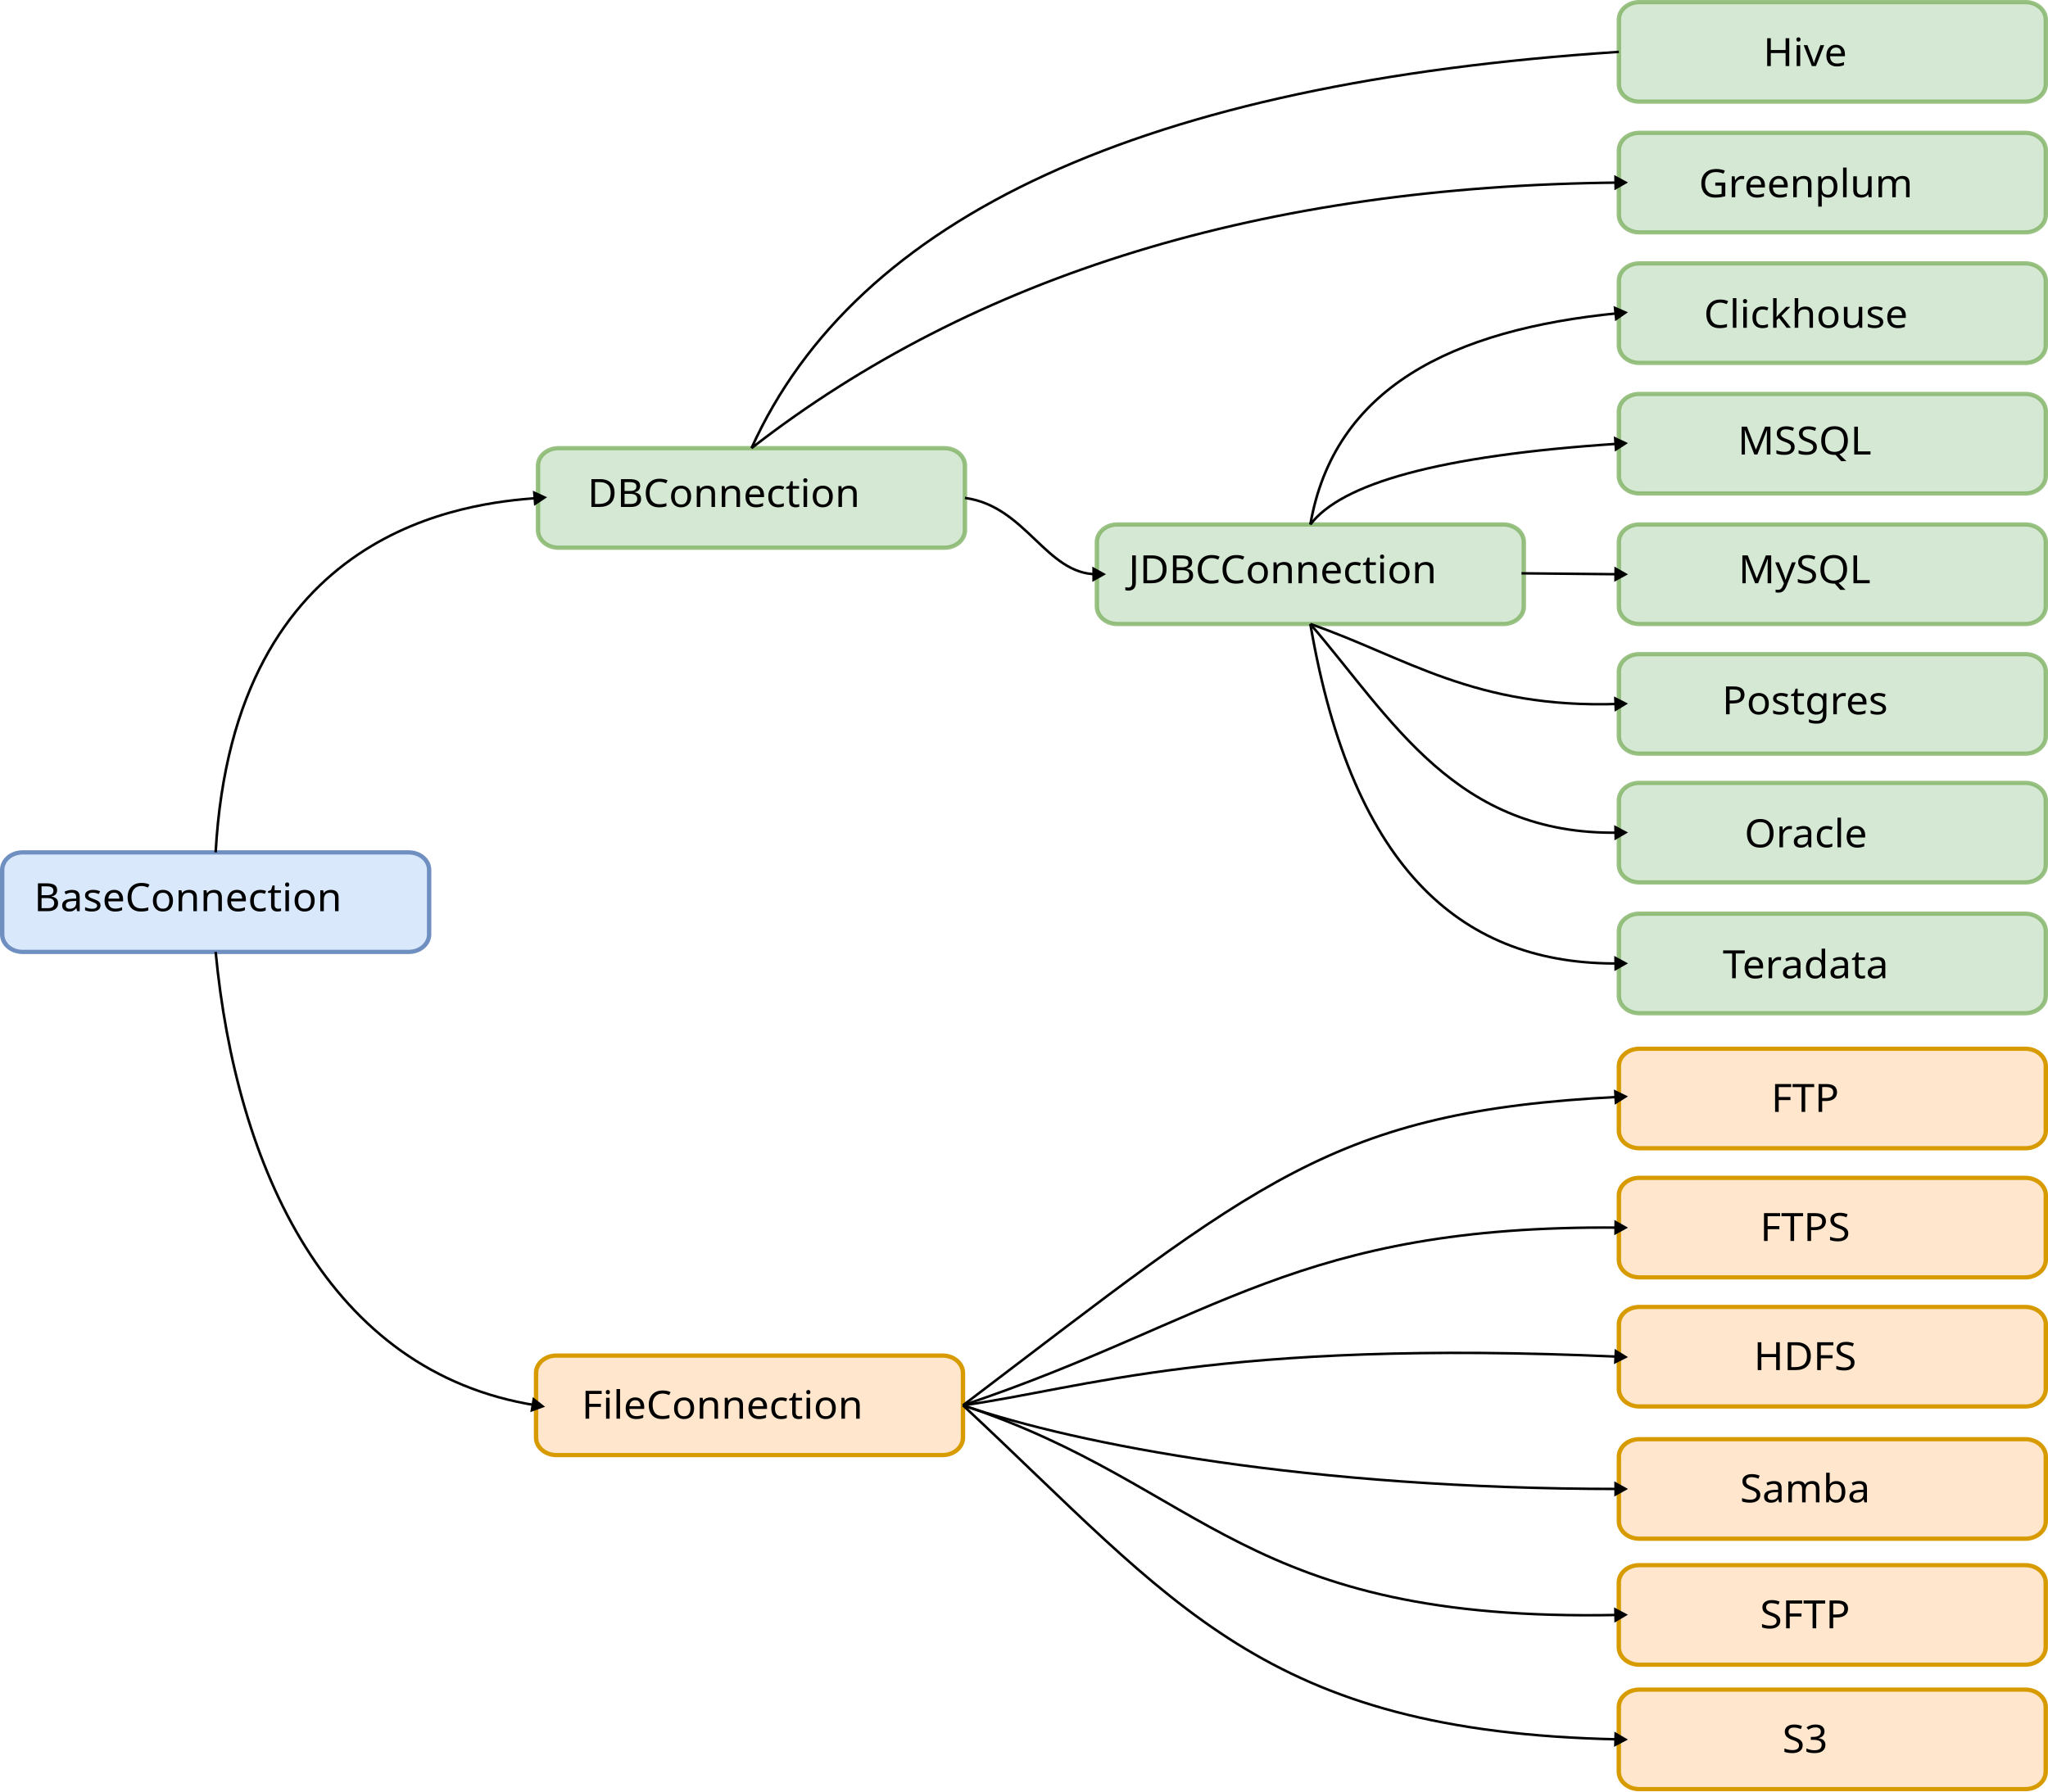
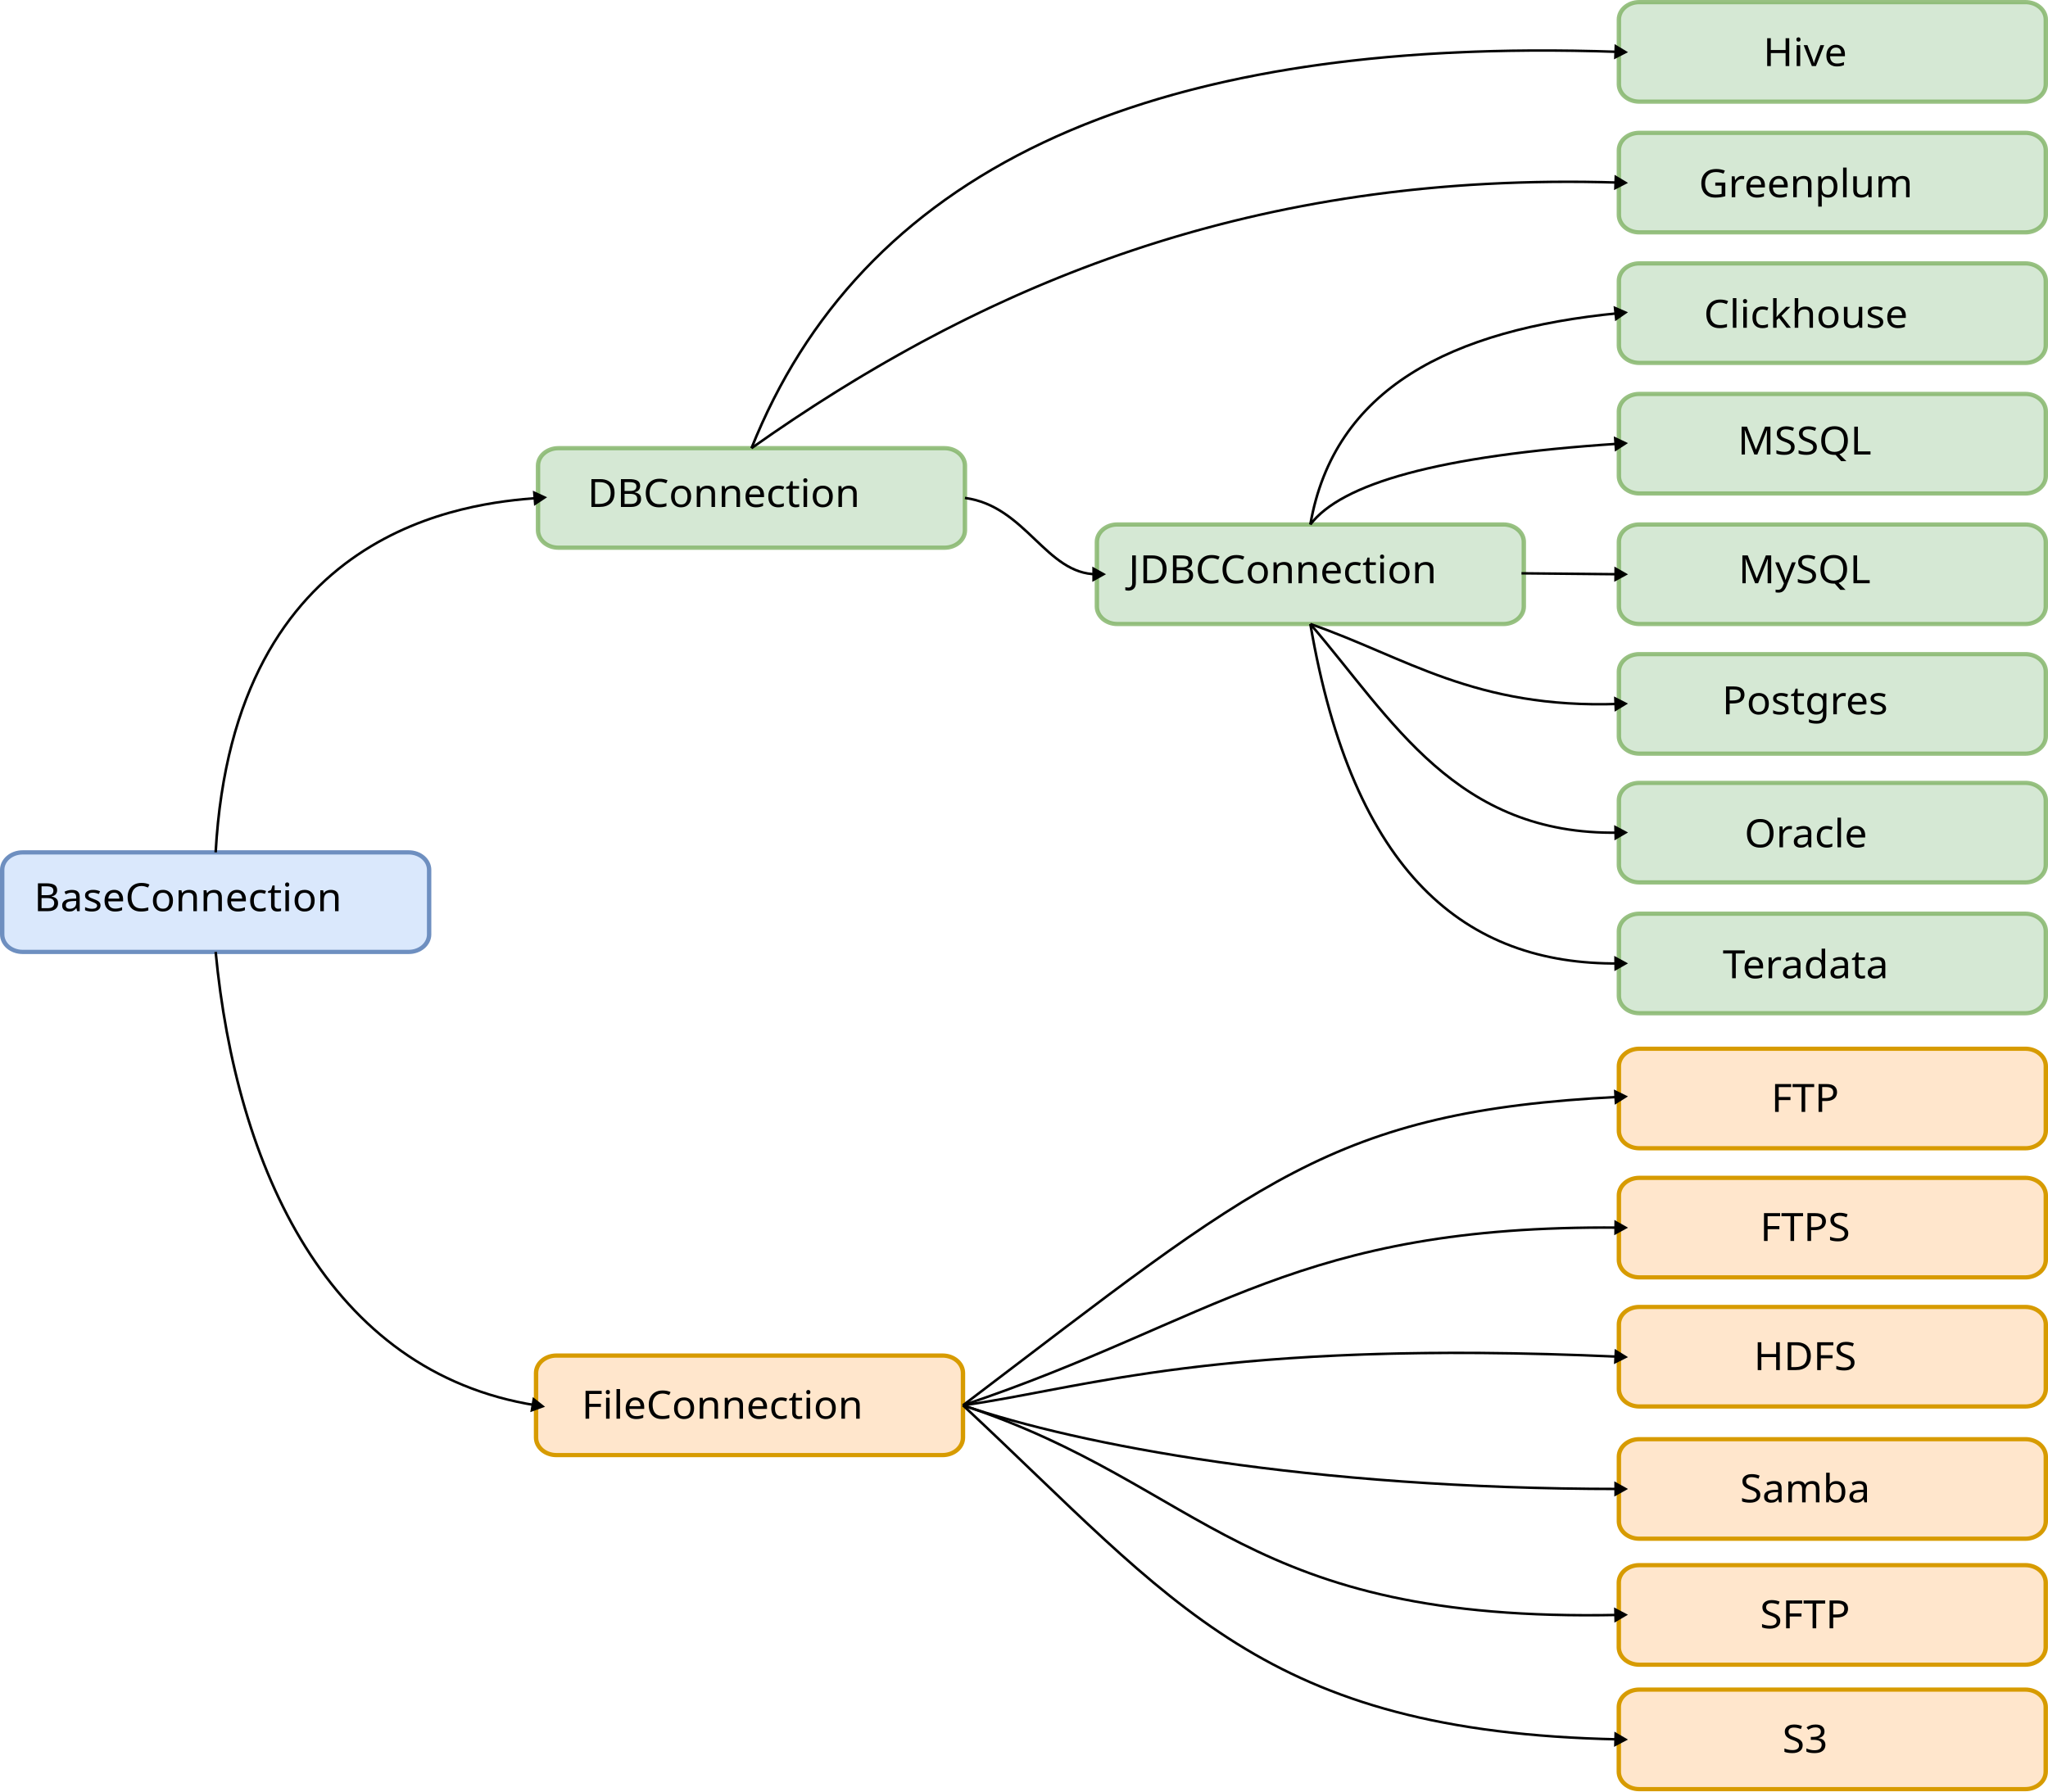
<svg xmlns="http://www.w3.org/2000/svg" version="1.1" id="svg55" width="1215.637" height="1063.478" viewBox="0 0 1215.637 1063.478">
  <defs id="defs59">
-     <marker style="overflow:visible" id="marker8489" refX="0" refY="0" orient="auto" markerWidth="5.324" markerHeight="6.155" viewBox="0 0 5.324 6.155" preserveAspectRatio="xMidYMid" markerUnits="strokeWidth">
-       <path transform="scale(0.5)" style="fill:context-stroke;fill-rule:evenodd;stroke:context-stroke;stroke-width:1pt" d="M 5.77,0 -2.88,5 V -5 Z" id="path8487" />
-     </marker>
-     <marker style="overflow:visible" id="marker8065" refX="0" refY="0" orient="auto-start-reverse" markerWidth="5.324" markerHeight="6.155" viewBox="0 0 5.324 6.155" preserveAspectRatio="xMidYMid">
-       <path transform="scale(0.5)" style="fill:context-stroke;fill-rule:evenodd;stroke:context-stroke;stroke-width:1pt" d="M 5.77,0 -2.88,5 V -5 Z" id="path8063" />
-     </marker>
-     <marker style="overflow:visible" id="TriangleStart" refX="0" refY="0" orient="auto-start-reverse" markerWidth="5.324" markerHeight="6.155" viewBox="0 0 5.324 6.155" preserveAspectRatio="xMidYMid">
-       <path transform="scale(0.5)" style="fill:context-stroke;fill-rule:evenodd;stroke:context-stroke;stroke-width:1pt" d="M 5.77,0 -2.88,5 V -5 Z" id="path135" />
-     </marker>
    <linearGradient id="linearGradient1695">
      <stop style="stop-color:#d5e8d4;stop-opacity:1;" offset="0" id="stop1693" />
    </linearGradient>
-     <marker style="overflow:visible" id="TriangleStart-4" refX="0" refY="0" orient="auto-start-reverse" markerWidth="5.324" markerHeight="6.155" viewBox="0 0 5.324 6.155" preserveAspectRatio="xMidYMid">
-       <path transform="scale(0.5)" style="fill:context-stroke;fill-rule:evenodd;stroke:context-stroke;stroke-width:1pt" d="M 5.77,0 -2.88,5 V -5 Z" id="path135-9" />
-     </marker>
-     <marker style="overflow:visible" id="marker8065-5" refX="0" refY="0" orient="auto-start-reverse" markerWidth="5.324" markerHeight="6.155" viewBox="0 0 5.324 6.155" preserveAspectRatio="xMidYMid">
-       <path transform="scale(0.5)" style="fill:context-stroke;fill-rule:evenodd;stroke:context-stroke;stroke-width:1pt" d="M 5.77,0 -2.88,5 V -5 Z" id="path8063-3" />
-     </marker>
-     <marker style="overflow:visible" id="marker8489-6" refX="0" refY="0" orient="auto" markerWidth="5.324" markerHeight="6.155" viewBox="0 0 5.324 6.155" preserveAspectRatio="xMidYMid" markerUnits="strokeWidth">
-       <path transform="scale(0.5)" style="fill:context-stroke;fill-rule:evenodd;stroke:context-stroke;stroke-width:1pt" d="M 5.77,0 -2.88,5 V -5 Z" id="path8487-2" />
-     </marker>
  </defs>
  <g id="g61" style="display:inline" transform="matrix(1.000038,0,0,0.9646803,-3.853746,38.05144)">
    <rect style="display:inline;fill:#d5e8d4;fill-opacity:1;fill-rule:evenodd;stroke:#81b366;stroke-width:2.608;stroke-dasharray:none;stroke-opacity:0.816" id="rect275" width="253.401" height="61.252" x="964.739" y="202.999" ry="10.752" rx="12.102" />
    <text xml:space="preserve" style="font-style:normal;font-weight:normal;font-size:24px;line-height:1.25;font-family:sans-serif;display:inline;fill:#000000;fill-opacity:1;stroke:none" x="1090.575" y="240.285" id="text2733">
      <tspan id="tspan2731" x="1090.575" y="240.285" style="font-size:24px;text-align:center;text-anchor:middle">MSSQL</tspan>
    </text>
    <rect style="display:inline;fill:#d5e8d4;fill-opacity:1;fill-rule:evenodd;stroke:#81b366;stroke-width:2.608;stroke-dasharray:none;stroke-opacity:0.816" id="rect275-6" width="253.401" height="61.252" x="964.739" y="122.652" ry="10.752" rx="12.102" />
    <text xml:space="preserve" style="font-style:normal;font-weight:normal;font-size:24px;line-height:1.25;font-family:sans-serif;text-align:center;text-anchor:middle;display:inline;fill:#000000;fill-opacity:1;stroke:none" x="1091.319" y="162.278" id="text2733-0">
      <tspan id="tspan2731-6" x="1091.319" y="162.278" style="font-size:24px;text-align:center;text-anchor:middle">Clickhouse</tspan>
    </text>
    <rect style="display:inline;fill:#d5e8d4;fill-opacity:1;fill-rule:evenodd;stroke:#81b366;stroke-width:2.608;stroke-dasharray:none;stroke-opacity:0.816" id="rect275-6-4" width="253.401" height="61.252" x="964.739" y="42.306" ry="10.752" rx="12.102" />
    <text xml:space="preserve" style="font-style:normal;font-weight:normal;font-size:24px;line-height:1.25;font-family:sans-serif;text-align:center;text-anchor:middle;display:inline;fill:#000000;fill-opacity:1;stroke:none" x="1091.319" y="81.932" id="text2733-0-3">
      <tspan id="tspan2731-6-1" x="1091.319" y="81.932" style="font-size:24px;text-align:center;text-anchor:middle">Greenplum</tspan>
    </text>
    <rect style="display:inline;fill:#d5e8d4;fill-opacity:1;fill-rule:evenodd;stroke:#81b366;stroke-width:2.608;stroke-dasharray:none;stroke-opacity:0.816" id="rect275-61" width="253.401" height="61.252" x="964.739" y="283.346" ry="10.752" rx="12.102" />
    <text xml:space="preserve" style="font-style:normal;font-weight:normal;font-size:24px;line-height:1.25;font-family:sans-serif;display:inline;fill:#000000;fill-opacity:1;stroke:none" x="1090.575" y="319.517" id="text2733-8">
      <tspan id="tspan2731-7" x="1090.575" y="319.517" style="font-size:24px;text-align:center;text-anchor:middle">MySQL</tspan>
    </text>
    <rect style="display:inline;fill:#d5e8d4;fill-opacity:1;fill-rule:evenodd;stroke:#81b366;stroke-width:2.608;stroke-dasharray:none;stroke-opacity:0.816" id="rect275-61-7" width="253.401" height="61.252" x="654.911" y="283.346" ry="10.752" rx="12.102" />
    <text xml:space="preserve" style="font-style:normal;font-weight:normal;font-size:24px;line-height:1.25;font-family:sans-serif;display:inline;fill:#000000;fill-opacity:1;stroke:none" x="780.747" y="319.517" id="text2733-8-4">
      <tspan id="tspan2731-7-4" x="780.747" y="319.517" style="font-size:24px;text-align:center;text-anchor:middle">JDBCConnection</tspan>
    </text>
    <rect style="display:inline;fill:#d5e8d4;fill-opacity:1;fill-rule:evenodd;stroke:#81b366;stroke-width:2.608;stroke-dasharray:none;stroke-opacity:0.816" id="rect275-2" width="253.401" height="61.252" x="964.739" y="363.143" ry="10.752" rx="12.102" />
    <text xml:space="preserve" style="font-style:normal;font-weight:normal;font-size:24px;line-height:1.25;font-family:sans-serif;display:inline;fill:#000000;fill-opacity:1;stroke:none" x="1090.815" y="400.165" id="text2733-3">
      <tspan id="tspan2731-75" x="1090.815" y="400.165" style="font-size:24px;text-align:center;text-anchor:middle">Postgres</tspan>
    </text>
    <rect style="display:inline;fill:#d5e8d4;fill-opacity:1;fill-rule:evenodd;stroke:#81b366;stroke-width:2.608;stroke-dasharray:none;stroke-opacity:0.816" id="rect275-9" width="253.401" height="61.252" x="964.739" y="442.377" ry="10.752" rx="12.102" />
    <text xml:space="preserve" style="font-style:normal;font-weight:normal;font-size:24px;line-height:1.25;font-family:sans-serif;display:inline;fill:#000000;fill-opacity:1;stroke:none" x="1091.319" y="482.003" id="text2733-2">
      <tspan id="tspan2731-2" x="1091.319" y="482.003" style="font-size:24px;text-align:center;text-anchor:middle">Oracle</tspan>
    </text>
    <rect style="display:inline;fill:#d5e8d4;fill-opacity:1;fill-rule:evenodd;stroke:#81b366;stroke-width:2.608;stroke-dasharray:none;stroke-opacity:0.816" id="rect275-8" width="253.401" height="61.252" x="964.739" y="522.884" ry="10.752" rx="12.102" />
    <text xml:space="preserve" style="font-style:normal;font-weight:normal;font-size:24px;line-height:1.25;font-family:sans-serif;text-align:center;text-anchor:middle;display:inline;fill:#000000;fill-opacity:1;stroke:none" x="1091.199" y="562.618" id="text2733-9">
      <tspan id="tspan2731-73" x="1091.199" y="562.618" style="font-size:24px;text-align:center;text-anchor:middle">Teradata</tspan>
    </text>
    <rect style="display:inline;fill:#d5e8d4;fill-opacity:1;fill-rule:evenodd;stroke:#81b366;stroke-width:2.608;stroke-dasharray:none;stroke-opacity:0.816" id="rect275-612" width="253.401" height="61.252" x="964.739" y="-38.141" ry="10.752" rx="12.102" />
    <text xml:space="preserve" style="font-style:normal;font-weight:normal;font-size:24px;line-height:1.25;font-family:sans-serif;display:inline;fill:#000000;fill-opacity:1;stroke:none" x="1090.888" y="1.21" id="text2733-93">
      <tspan id="tspan2731-1" x="1090.888" y="1.21" style="font-size:24px;text-align:center;text-anchor:middle">Hive</tspan>
    </text>
    <rect style="display:inline;fill:#ffe6cc;fill-opacity:1;fill-rule:evenodd;stroke:#d79b00;stroke-width:2.608;stroke-dasharray:none;stroke-opacity:1" id="rect275-612-0" width="253.401" height="61.252" x="964.739" y="605.997" ry="10.752" rx="12.102" />
    <text xml:space="preserve" style="font-style:normal;font-weight:normal;font-size:24px;line-height:1.25;font-family:sans-serif;display:inline;fill:#000000;fill-opacity:1;stroke:none" x="1090.888" y="644.854" id="text2733-93-6">
      <tspan id="tspan2731-1-3" x="1090.888" y="644.854" style="font-size:24px;text-align:center;text-anchor:middle">FTP</tspan>
    </text>
    <rect style="display:inline;fill:#ffe6cc;fill-opacity:1;fill-rule:evenodd;stroke:#d79b00;stroke-width:2.608;stroke-dasharray:none;stroke-opacity:1" id="rect275-612-0-2" width="253.401" height="61.252" x="964.739" y="685.455" ry="10.752" rx="12.102" />
    <text xml:space="preserve" style="font-style:normal;font-weight:normal;font-size:24px;line-height:1.25;font-family:sans-serif;display:inline;fill:#000000;fill-opacity:1;stroke:none" x="1090.888" y="724.312" id="text2733-93-6-0">
      <tspan id="tspan2731-1-3-6" x="1090.888" y="724.312" style="font-size:24px;text-align:center;text-anchor:middle">FTPS</tspan>
    </text>
    <rect style="display:inline;fill:#ffe6cc;fill-opacity:1;fill-rule:evenodd;stroke:#d79b00;stroke-width:2.608;stroke-dasharray:none;stroke-opacity:1" id="rect275-612-0-2-4" width="253.401" height="61.252" x="964.739" y="764.913" ry="10.752" rx="12.102" />
    <text xml:space="preserve" style="font-style:normal;font-weight:normal;font-size:24px;line-height:1.25;font-family:sans-serif;display:inline;fill:#000000;fill-opacity:1;stroke:none" x="1090.888" y="803.77" id="text2733-93-6-0-7">
      <tspan id="tspan2731-1-3-6-6" x="1090.888" y="803.77" style="font-size:24px;text-align:center;text-anchor:middle">HDFS</tspan>
    </text>
    <rect style="display:inline;fill:#ffe6cc;fill-opacity:1;fill-rule:evenodd;stroke:#d79b00;stroke-width:2.608;stroke-dasharray:none;stroke-opacity:1" id="rect275-612-0-2-5" width="253.401" height="61.252" x="964.739" y="846.301" ry="10.752" rx="12.102" />
    <text xml:space="preserve" style="font-style:normal;font-weight:normal;font-size:24px;line-height:1.25;font-family:sans-serif;display:inline;fill:#000000;fill-opacity:1;stroke:none" x="1090.888" y="885.158" id="text2733-93-6-0-6">
      <tspan id="tspan2731-1-3-6-9" x="1090.888" y="885.158" style="font-size:24px;text-align:center;text-anchor:middle">Samba</tspan>
    </text>
    <rect style="display:inline;fill:#ffe6cc;fill-opacity:1;fill-rule:evenodd;stroke:#d79b00;stroke-width:2.608;stroke-dasharray:none;stroke-opacity:1" id="rect275-612-0-2-3" width="253.401" height="61.252" x="964.691" y="923.829" ry="10.752" rx="12.102" />
    <text xml:space="preserve" style="font-style:normal;font-weight:normal;font-size:24px;line-height:1.25;font-family:sans-serif;display:inline;fill:#000000;fill-opacity:1;stroke:none" x="1090.839" y="962.686" id="text2733-93-6-0-74">
      <tspan id="tspan2731-1-3-6-5" x="1090.839" y="962.686" style="font-size:24px;text-align:center;text-anchor:middle">SFTP</tspan>
    </text>
    <rect style="display:inline;fill:#ffe6cc;fill-opacity:1;fill-rule:evenodd;stroke:#d79b00;stroke-width:2.608;stroke-dasharray:none;stroke-opacity:1" id="rect275-612-0-2-3-3" width="253.401" height="61.252" x="964.691" y="1000.414" ry="10.752" rx="12.102" />
    <text xml:space="preserve" style="font-style:normal;font-weight:normal;font-size:24px;line-height:1.25;font-family:sans-serif;display:inline;fill:#000000;fill-opacity:1;stroke:none" x="1090.839" y="1039.271" id="text2733-93-6-0-74-6">
      <tspan id="tspan2731-1-3-6-5-7" x="1090.839" y="1039.271" style="font-size:24px;text-align:center;text-anchor:middle">S3</tspan>
    </text>
    <rect style="display:inline;fill:#ffe6cc;fill-opacity:1;fill-rule:evenodd;stroke:#d79b00;stroke-width:2.608;stroke-dasharray:none;stroke-opacity:1" id="rect275-612-0-2-3-2" width="253.401" height="61.252" x="322.026" y="794.83" ry="10.752" rx="12.102" />
    <text xml:space="preserve" style="font-style:normal;font-weight:normal;font-size:24px;line-height:1.25;font-family:sans-serif;display:inline;fill:#000000;fill-opacity:1;stroke:none" x="448.175" y="833.687" id="text2733-93-6-0-74-5">
      <tspan id="tspan2731-1-3-6-5-4" x="448.175" y="833.687" style="font-size:24px;text-align:center;text-anchor:middle">FileConnection</tspan>
    </text>
    <rect style="display:inline;fill:#d5e8d4;fill-opacity:1;fill-rule:evenodd;stroke:#81b366;stroke-width:2.608;stroke-dasharray:none;stroke-opacity:0.816" id="rect275-61-3" width="253.401" height="61.252" x="323.194" y="236.385" ry="10.752" rx="12.102" />
    <text xml:space="preserve" style="font-style:normal;font-weight:normal;font-size:24px;line-height:1.25;font-family:sans-serif;display:inline;fill:#000000;fill-opacity:1;stroke:none" x="449.03" y="272.557" id="text2733-8-0">
      <tspan id="tspan2731-7-7" x="449.03" y="272.557" style="font-size:24px;text-align:center;text-anchor:middle">DBConnection</tspan>
    </text>
    <rect style="display:inline;fill:#dae8fc;fill-opacity:1;fill-rule:evenodd;stroke:#6c8ebf;stroke-width:2.608;stroke-dasharray:none;stroke-opacity:0.988" id="rect275-61-8" width="253.401" height="61.252" x="5.158" y="485.151" ry="10.752" rx="12.102" />
    <text xml:space="preserve" style="font-style:normal;font-weight:normal;font-size:24px;line-height:1.25;font-family:sans-serif;display:inline;fill:#000000;fill-opacity:1;stroke:none" x="130.994" y="521.323" id="text2733-8-6">
      <tspan id="tspan2731-7-8" x="130.994" y="521.323" style="font-size:24px;text-align:center;text-anchor:middle">BaseConnection</tspan>
    </text>
-     <path style="fill:none;fill-rule:evenodd;stroke:#000000;stroke-width:1.527;stroke-linecap:butt;stroke-linejoin:miter;stroke-dasharray:none;stroke-opacity:1;marker-end:url(#TriangleStart)" d="M 131.858,485.151 C 142.646,284.168 282.326,270.237 323.194,267.011" id="path6205" />
-     <path style="display:inline;fill:none;fill-rule:evenodd;stroke:#000000;stroke-width:1.527;stroke-linecap:butt;stroke-linejoin:miter;stroke-dasharray:none;stroke-opacity:1;marker-end:url(#TriangleStart-4)" d="M 131.858,546.404 C 144.075,679.028 198.532,805.156 322.026,825.456" id="path6205-2" />
-     <path style="fill:none;fill-rule:evenodd;stroke:#000000;stroke-width:1.527;stroke-linecap:butt;stroke-linejoin:miter;stroke-dasharray:none;stroke-opacity:1;marker-end:url(#marker8065)" d="M 575.427,825.456 C 719.925,875.202 741.234,959.309 964.691,954.455" id="path6267" />
-     <path style="display:inline;fill:none;fill-rule:evenodd;stroke:#000000;stroke-width:1.527;stroke-linecap:butt;stroke-linejoin:miter;stroke-dasharray:none;stroke-opacity:1;marker-end:url(#marker8065-5)" d="M 575.427,825.456 C 701.19,946.962 753.358,1026.502 964.691,1031.041" id="path6267-5" />
-     <path style="fill:none;fill-rule:evenodd;stroke:#000000;stroke-width:1.527;stroke-linecap:butt;stroke-linejoin:miter;stroke-dasharray:none;stroke-opacity:1;marker-end:url(#TriangleStart)" d="m 575.427,825.456 c 68.489,24.35 205.611,51.471 389.312,51.471" id="path6271" />
-     <path style="fill:none;fill-rule:evenodd;stroke:#000000;stroke-width:1.527;stroke-linecap:butt;stroke-linejoin:miter;stroke-dasharray:none;stroke-opacity:1;marker-end:url(#marker8489)" d="m 575.427,825.456 c 70.209,-10.009 152.19,-41.005 389.312,-29.917" id="path6273" />
-     <path style="fill:none;fill-rule:evenodd;stroke:#000000;stroke-width:1.527;stroke-linecap:butt;stroke-linejoin:miter;stroke-dasharray:none;stroke-opacity:1;marker-end:url(#TriangleStart)" d="M 575.427,825.456 C 725.52,773.09 773.803,714.369 964.739,716.081" id="path6275" />
-     <path style="fill:none;fill-rule:evenodd;stroke:#000000;stroke-width:1.527;stroke-linecap:butt;stroke-linejoin:miter;stroke-dasharray:none;stroke-opacity:1;marker-end:url(#marker8489)" d="M 575.427,825.456 C 750.426,687.871 794.303,644.437 964.739,635.623" id="path6277" />
-     <path style="display:inline;fill:none;fill-rule:evenodd;stroke:#000000;stroke-width:1.527;stroke-linecap:butt;stroke-linejoin:miter;stroke-dasharray:none;stroke-opacity:1;marker-end:url(#marker8489-6)" d="M 449.894,236.385 C 512.145,93.563 682.524,11.568 964.739,-7.514 M 449.894,236.385 C 582.521,129.446 754.221,75.076 964.739,72.932" id="path6277-9" />
-     <path style="fill:none;fill-rule:evenodd;stroke:#000000;stroke-width:1.527;stroke-linecap:butt;stroke-linejoin:miter;stroke-dasharray:none;stroke-opacity:1;marker-end:url(#TriangleStart)" d="m 781.611,344.598 c 25.306,153.711 92.076,209.874 183.128,208.912" id="path6283" />
-     <path style="fill:none;fill-rule:evenodd;stroke:#000000;stroke-width:1.527;stroke-linecap:butt;stroke-linejoin:miter;stroke-dasharray:none;stroke-opacity:1;marker-end:url(#TriangleStart)" d="M 781.611,344.598 C 830.09,403.144 868.055,474.865 964.739,473.003" id="path6285" />
-     <path style="fill:none;fill-rule:evenodd;stroke:#000000;stroke-width:1.527;stroke-linecap:butt;stroke-linejoin:miter;stroke-dasharray:none;stroke-opacity:1;marker-end:url(#TriangleStart)" d="m 781.611,344.598 c 56.265,20.169 97.35,52.345 183.128,49.171" id="path6287" />
-     <path style="fill:none;fill-rule:evenodd;stroke:#000000;stroke-width:1.527;stroke-linecap:butt;stroke-linejoin:miter;stroke-dasharray:none;stroke-opacity:1;marker-end:url(#TriangleStart)" d="m 906.947,313.398 57.792,0.574" id="path6289" />
-     <path style="fill:none;fill-rule:evenodd;stroke:#000000;stroke-width:1.527;stroke-linecap:butt;stroke-linejoin:miter;stroke-dasharray:none;stroke-opacity:1;marker-end:url(#TriangleStart)" d="m 781.611,283.346 c 18.358,-24.956 75.049,-42.384 183.128,-49.721" id="path6291" />
-     <path style="fill:none;fill-rule:evenodd;stroke:#000000;stroke-width:1.527;stroke-linecap:butt;stroke-linejoin:miter;stroke-dasharray:none;stroke-opacity:1;marker-end:url(#TriangleStart)" d="M 781.611,283.346 C 795.659,199.632 864.945,163.356 964.739,153.278" id="path6293" />
-     <path style="fill:none;fill-rule:evenodd;stroke:#000000;stroke-width:1.527;stroke-linecap:butt;stroke-linejoin:miter;stroke-dasharray:none;stroke-opacity:1;marker-end:url(#TriangleStart)" d="m 576.595,267.011 c 36.25,4.997 48.117,47.019 78.316,46.961" id="path10126" />
+     <g id="path6205">
+       <path style="color:#000000;fill:#000000;fill-rule:evenodd;-inkscape-stroke:none" d="m 323.135,266.25 c -20.452,1.614 -65.764,5.908 -107.326,35.047 -41.562,29.139 -79.31,83.148 -84.713,183.814 l 1.525,0.082 c 5.385,-100.316 42.87,-153.767 84.062,-182.646 41.192,-28.879 86.154,-33.162 106.57,-34.773 z" id="path9449" />
+       <g id="g9439">
+         <g id="path9441">
+           <path style="color:#000000;fill:#000000;fill-rule:evenodd;stroke-width:0.764pt;-inkscape-stroke:none" d="m 327.586,266.665 -6.284,4.326 -0.601,-7.612 z" id="path9445" />
+           <path style="color:#000000;fill:#000000;fill-rule:evenodd;-inkscape-stroke:none" d="m 320.125,262.539 0.738,9.371 7.736,-5.326 -0.793,-0.379 z m 1.154,1.678 5.293,2.527 -4.832,3.326 z" id="path9447" />
+         </g>
+       </g>
+     </g>
+     <g id="path6205-2">
+       <path style="color:#000000;fill:#000000;fill-rule:evenodd;-inkscape-stroke:none" d="m 132.619,546.334 -1.521,0.141 c 6.116,66.393 22.798,131.182 53.461,181.971 30.663,50.789 75.364,87.576 137.344,97.764 l 0.248,-1.506 C 260.635,814.591 216.36,778.163 185.867,727.656 155.374,677.15 138.72,612.565 132.619,546.334 Z" id="path9463" />
+       <g id="g9453">
+         <g id="path9455">
+           <path style="color:#000000;fill:#000000;fill-rule:evenodd;stroke-width:0.764pt;-inkscape-stroke:none" d="m 326.374,826.171 -7.137,2.696 1.239,-7.535 z" id="path9459" />
+           <path style="color:#000000;fill:#000000;fill-rule:evenodd;-inkscape-stroke:none" d="m 320.117,820.379 -1.525,9.275 8.785,-3.318 -0.68,-0.559 z m 0.719,1.906 4.533,3.721 -5.486,2.072 z" id="path9461" />
+         </g>
+       </g>
+     </g>
+     <g id="path6267">
+       <path style="color:#000000;fill:#000000;fill-rule:evenodd;-inkscape-stroke:none" d="m 575.676,824.734 -0.498,1.443 c 72.135,24.834 113.516,58.25 164.92,84.932 51.404,26.681 112.785,46.538 224.609,44.109 l -0.033,-1.527 c -111.632,2.425 -172.634,-17.342 -223.873,-43.938 -51.239,-26.595 -92.762,-60.107 -165.125,-85.02 z" id="path9477" />
+       <g id="g9467">
+         <g id="path9469">
+           <path style="color:#000000;fill:#000000;fill-rule:evenodd;stroke-width:0.764pt;-inkscape-stroke:none" d="m 969.096,954.36 -6.521,3.96 -0.166,-7.634 z" id="path9473" />
+           <path style="color:#000000;fill:#000000;fill-rule:evenodd;-inkscape-stroke:none" d="m 961.881,949.814 0.205,9.398 8.027,-4.875 -0.771,-0.424 z m 1.057,1.742 5.141,2.824 -5.014,3.045 z" id="path9475" />
+         </g>
+       </g>
+     </g>
+     <g id="path6267-5">
+       <path style="color:#000000;fill:#000000;fill-rule:evenodd;-inkscape-stroke:none" d="m 575.957,824.906 -1.061,1.1 c 62.859,60.732 107.363,111.029 162.66,146.746 55.297,35.717 121.357,56.782 227.117,59.053 l 0.033,-1.527 c -105.572,-2.267 -171.261,-23.244 -226.322,-58.809 -55.061,-35.565 -99.524,-85.788 -162.428,-146.562 z" id="path9491" />
+       <g id="g9481">
+         <g id="path9483">
+           <path style="color:#000000;fill:#000000;fill-rule:evenodd;stroke-width:0.764pt;-inkscape-stroke:none" d="m 969.096,1031.135 -6.686,3.675 0.164,-7.634 z" id="path9487" />
+           <path style="color:#000000;fill:#000000;fill-rule:evenodd;-inkscape-stroke:none" d="m 962.084,1026.283 -0.201,9.398 8.23,-4.525 -0.754,-0.457 z m 0.98,1.787 5.016,3.043 -5.141,2.826 z" id="path9489" />
+         </g>
+       </g>
+     </g>
+     <g id="path6271">
+       <path style="color:#000000;fill:#000000;fill-rule:evenodd;-inkscape-stroke:none" d="m 575.684,824.736 -0.512,1.439 c 68.624,24.398 205.79,51.516 389.566,51.516 v -1.527 c -183.626,0 -320.7,-27.125 -389.055,-51.428 z" id="path9505" />
+       <g id="g9495">
+         <g id="path9497">
+           <path style="color:#000000;fill:#000000;fill-rule:evenodd;stroke-width:0.764pt;-inkscape-stroke:none" d="m 969.145,876.927 -6.605,3.818 v -7.636 z" id="path9501" />
+           <path style="color:#000000;fill:#000000;fill-rule:evenodd;-inkscape-stroke:none" d="m 962.031,872.227 v 9.4 l 8.131,-4.699 -0.762,-0.441 z m 1.018,1.764 5.08,2.936 -5.08,2.938 z" id="path9503" />
+         </g>
+       </g>
+     </g>
+     <g id="path6273">
+       <path style="color:#000000;fill:#000000;fill-rule:evenodd;-inkscape-stroke:none" d="m 882.812,792.469 c -175.592,-1.356 -246.18,23.489 -307.494,32.23 l 0.217,1.512 c 70.345,-10.029 152.121,-40.993 389.168,-29.908 l 0.072,-1.525 c -29.65,-1.386 -56.878,-2.115 -81.963,-2.309 z" id="path9519" />
+       <g id="g9509">
+         <g id="path9511">
+           <path style="color:#000000;fill:#000000;fill-rule:evenodd;stroke-width:0.764pt;-inkscape-stroke:none" d="m 969.14,795.745 -6.776,3.505 0.357,-7.628 z" id="path9515" />
+           <path style="color:#000000;fill:#000000;fill-rule:evenodd;-inkscape-stroke:none" d="m 962.254,790.717 -0.439,9.391 8.342,-4.314 -0.74,-0.477 z m 0.934,1.811 4.936,3.17 -5.209,2.697 z" id="path9517" />
+         </g>
+       </g>
+     </g>
+     <g id="path6275">
+       <path style="color:#000000;fill:#000000;fill-rule:evenodd;-inkscape-stroke:none" d="m 964.746,715.318 c -95.547,-0.857 -155.489,13.422 -210.254,34.459 -54.765,21.037 -104.33,48.795 -179.316,74.957 l 0.502,1.443 c 75.106,-26.204 124.73,-53.988 179.363,-74.975 54.633,-20.987 114.302,-35.213 209.691,-34.357 z" id="path9533" />
+       <g id="g9523">
+         <g id="path9525">
+           <path style="color:#000000;fill:#000000;fill-rule:evenodd;stroke-width:0.764pt;-inkscape-stroke:none" d="m 969.145,716.121 -6.639,3.759 0.069,-7.636 z" id="path9529" />
+           <path style="color:#000000;fill:#000000;fill-rule:evenodd;-inkscape-stroke:none" d="m 962.072,711.357 -0.084,9.4 8.174,-4.629 -0.758,-0.447 z m 1.004,1.773 5.053,2.98 -5.105,2.891 z" id="path9531" />
+         </g>
+       </g>
+     </g>
+     <g id="path6277">
+       <path style="color:#000000;fill:#000000;fill-rule:evenodd;-inkscape-stroke:none" d="m 964.699,634.861 c -85.279,4.41 -139.018,17.504 -193.268,46.717 -54.25,29.213 -108.984,74.49 -196.477,143.277 l 0.943,1.201 c 87.506,-68.797 142.21,-114.031 196.258,-143.135 54.047,-29.104 107.466,-42.133 192.623,-46.537 z" id="path9547" />
+       <g id="g9537">
+         <g id="path9539">
+           <path style="color:#000000;fill:#000000;fill-rule:evenodd;stroke-width:0.764pt;-inkscape-stroke:none" d="m 969.139,635.396 -6.399,4.154 -0.394,-7.626 z" id="path9543" />
+           <path style="color:#000000;fill:#000000;fill-rule:evenodd;-inkscape-stroke:none" d="m 961.791,631.068 0.486,9.389 7.877,-5.113 -0.783,-0.402 z m 1.107,1.711 5.225,2.668 -4.92,3.195 z" id="path9545" />
+         </g>
+       </g>
+     </g>
+     <g id="path6277-9">
+       <path style="color:#000000;fill:#000000;fill-rule:evenodd;-inkscape-stroke:none" d="M 924.561,71.723 C 726.848,73.912 578.053,141.455 449.443,235.77 L 450.346,237 C 587.346,136.533 747.079,66.564 964.715,73.695 l 0.049,-1.527 C 951.139,71.722 937.741,71.577 924.561,71.723 Z" id="path9561" />
+       <g id="g9551">
+         <g id="path9553">
+           <path style="color:#000000;fill:#000000;fill-rule:evenodd;stroke-width:0.764pt;-inkscape-stroke:none" d="m 969.143,73.076 -6.727,3.6 0.25,-7.632 z" id="path9557" />
+           <path style="color:#000000;fill:#000000;fill-rule:evenodd;-inkscape-stroke:none" d="m 962.186,68.145 -0.307,9.396 8.281,-4.432 -0.748,-0.465 z m 0.961,1.799 4.979,3.1 -5.17,2.768 z" id="path9559" />
+         </g>
+       </g>
+     </g>
+     <g id="path6277-9-7">
+       <path style="color:#000000;fill:#000000;fill-rule:evenodd;-inkscape-stroke:none" d="M 912.156,-9.102 C 792.796,-8.342 697.128,11.113 622.896,47.525 538.06,89.139 481.247,152.927 449.182,236.111 l 1.426,0.549 C 482.55,153.796 539.043,90.357 623.568,48.896 708.093,7.436 820.677,-12.023 964.711,-6.752 l 0.057,-1.525 c -18.025,-0.66 -35.56,-0.933 -52.611,-0.824 z" id="path9575" />
+       <g id="g9565">
+         <g id="path9567">
+           <path style="color:#000000;fill:#000000;fill-rule:evenodd;stroke-width:0.764pt;-inkscape-stroke:none" d="m 969.142,-7.353 -6.74,3.574 0.279,-7.631 z" id="path9571" />
+           <path style="color:#000000;fill:#000000;fill-rule:evenodd;-inkscape-stroke:none" d="m 962.205,-12.311 -0.344,9.395 8.297,-4.4 -0.746,-0.469 z m 0.951,1.801 4.969,3.119 -5.184,2.75 z" id="path9573" />
+         </g>
+       </g>
+     </g>
+     <g id="path6283">
+       <path style="color:#000000;fill:#000000;fill-rule:evenodd;-inkscape-stroke:none" d="m 782.365,344.475 -1.508,0.248 c 12.668,76.947 35.723,129.567 67.107,162.857 31.385,33.291 71.099,47.176 116.783,46.693 l -0.018,-1.527 c -45.367,0.479 -84.565,-13.235 -115.654,-46.213 -31.09,-32.978 -54.073,-85.295 -66.711,-162.059 z" id="path9589" />
+       <g id="g9579">
+         <g id="path9581">
+           <path style="color:#000000;fill:#000000;fill-rule:evenodd;stroke-width:0.764pt;-inkscape-stroke:none" d="m 969.145,553.463 -6.564,3.888 -0.081,-7.635 z" id="path9585" />
+           <path style="color:#000000;fill:#000000;fill-rule:evenodd;-inkscape-stroke:none" d="m 961.98,548.838 0.1,9.4 8.082,-4.785 -0.768,-0.434 z m 1.037,1.754 5.109,2.883 -5.047,2.988 z" id="path9587" />
+         </g>
+       </g>
+     </g>
+     <g id="path6285">
+       <path style="color:#000000;fill:#000000;fill-rule:evenodd;-inkscape-stroke:none" d="m 782.199,344.111 -1.176,0.975 c 24.204,29.23 45.828,61.829 73.562,86.934 27.734,25.104 61.635,42.683 110.168,41.748 l -0.029,-1.527 c -48.151,0.927 -81.574,-16.426 -109.113,-41.354 -27.539,-24.927 -49.137,-57.46 -73.412,-86.775 z" id="path9603" />
+       <g id="g9593">
+         <g id="path9595">
+           <path style="color:#000000;fill:#000000;fill-rule:evenodd;stroke-width:0.764pt;-inkscape-stroke:none" d="m 969.144,472.918 -6.53,3.944 -0.147,-7.634 z" id="path9599" />
+           <path style="color:#000000;fill:#000000;fill-rule:evenodd;-inkscape-stroke:none" d="m 961.941,468.355 0.18,9.398 8.041,-4.855 -0.771,-0.426 z m 1.053,1.746 5.133,2.836 -5.021,3.035 z" id="path9601" />
+         </g>
+       </g>
+     </g>
+     <g id="path6287">
+       <path style="color:#000000;fill:#000000;fill-rule:evenodd;-inkscape-stroke:none" d="m 781.869,343.879 -0.516,1.438 c 56.133,20.122 97.437,52.398 183.414,49.217 l -0.057,-1.527 c -85.578,3.166 -126.445,-28.911 -182.842,-49.127 z" id="path9617" />
+       <g id="g9607">
+         <g id="path9609">
+           <path style="color:#000000;fill:#000000;fill-rule:evenodd;stroke-width:0.764pt;-inkscape-stroke:none" d="m 969.142,393.606 -6.459,4.06 -0.282,-7.631 z" id="path9613" />
+           <path style="color:#000000;fill:#000000;fill-rule:evenodd;-inkscape-stroke:none" d="m 961.859,389.172 0.348,9.395 7.951,-4.998 -0.777,-0.412 z m 1.082,1.725 5.184,2.748 -4.967,3.121 z" id="path9615" />
+         </g>
+       </g>
+     </g>
+     <g id="path6289">
+       <path style="color:#000000;fill:#000000;fill-rule:evenodd;-inkscape-stroke:none" d="m 906.955,312.635 -0.016,1.527 57.793,0.574 0.014,-1.527 z" id="path9631" />
+       <g id="g9621">
+         <g id="path9623">
+           <path style="color:#000000;fill:#000000;fill-rule:evenodd;stroke-width:0.764pt;-inkscape-stroke:none" d="m 969.145,314.016 -6.643,3.752 0.076,-7.636 z" id="path9627" />
+           <path style="color:#000000;fill:#000000;fill-rule:evenodd;-inkscape-stroke:none" d="m 962.078,309.244 -0.094,9.4 8.178,-4.619 -0.758,-0.447 z m 1,1.775 5.049,2.986 -5.105,2.885 z" id="path9629" />
+         </g>
+       </g>
+     </g>
+     <g id="path6291">
+       <path style="color:#000000;fill:#000000;fill-rule:evenodd;-inkscape-stroke:none" d="m 964.688,232.863 c -54.071,3.671 -95.305,9.863 -125.363,18.279 -30.058,8.416 -48.977,19.038 -58.328,31.75 l 1.23,0.906 c 9.007,-12.244 27.613,-22.815 57.51,-31.186 29.896,-8.371 71.047,-14.56 125.055,-18.227 z" id="path9645" />
+       <g id="g9635">
+         <g id="path9637">
+           <path style="color:#000000;fill:#000000;fill-rule:evenodd;stroke-width:0.764pt;-inkscape-stroke:none" d="m 969.135,233.327 -6.331,4.257 -0.517,-7.618 z" id="path9641" />
+           <path style="color:#000000;fill:#000000;fill-rule:evenodd;-inkscape-stroke:none" d="m 961.719,229.119 0.637,9.379 7.795,-5.24 -0.791,-0.389 z m 1.137,1.691 5.266,2.586 -4.871,3.271 z" id="path9643" />
+         </g>
+       </g>
+     </g>
+     <g id="path6293">
+       <path style="color:#000000;fill:#000000;fill-rule:evenodd;-inkscape-stroke:none" d="m 964.662,152.52 c -49.97,5.046 -92.358,16.647 -124.062,37.541 -31.705,20.894 -52.687,51.117 -59.742,93.158 l 1.506,0.254 c 6.993,-41.672 27.679,-71.444 59.078,-92.137 31.399,-20.692 73.552,-32.266 123.375,-37.297 z" id="path9659" />
+       <g id="g9649">
+         <g id="path9651">
+           <path style="color:#000000;fill:#000000;fill-rule:evenodd;stroke-width:0.764pt;-inkscape-stroke:none" d="m 969.123,152.836 -6.188,4.462 -0.767,-7.597 z" id="path9655" />
+           <path style="color:#000000;fill:#000000;fill-rule:evenodd;-inkscape-stroke:none" d="m 961.572,148.875 0.945,9.352 7.617,-5.492 -0.803,-0.363 z m 1.189,1.652 5.348,2.41 -4.756,3.432 z" id="path9657" />
+         </g>
+       </g>
+     </g>
+     <g id="path10126">
+       <path style="color:#000000;fill:#000000;fill-rule:evenodd;-inkscape-stroke:none" d="m 576.699,266.254 -0.209,1.514 c 17.849,2.461 29.725,14.043 40.996,25.164 11.271,11.121 21.972,21.835 37.426,21.805 l -0.002,-1.527 c -14.745,0.029 -25.077,-10.241 -36.352,-21.365 -11.275,-11.125 -23.459,-23.053 -41.859,-25.59 z" id="path9673" />
+       <g id="g9663">
+         <g id="path9665">
+           <path style="color:#000000;fill:#000000;fill-rule:evenodd;stroke-width:0.764pt;-inkscape-stroke:none" d="m 659.317,313.963 -6.598,3.831 -0.015,-7.636 z" id="path9669" />
+           <path style="color:#000000;fill:#000000;fill-rule:evenodd;-inkscape-stroke:none" d="m 652.193,309.277 0.018,9.4 8.123,-4.717 -0.764,-0.439 z m 1.021,1.762 5.084,2.926 -5.072,2.945 z" id="path9671" />
+         </g>
+       </g>
+     </g>
  </g>
</svg>
